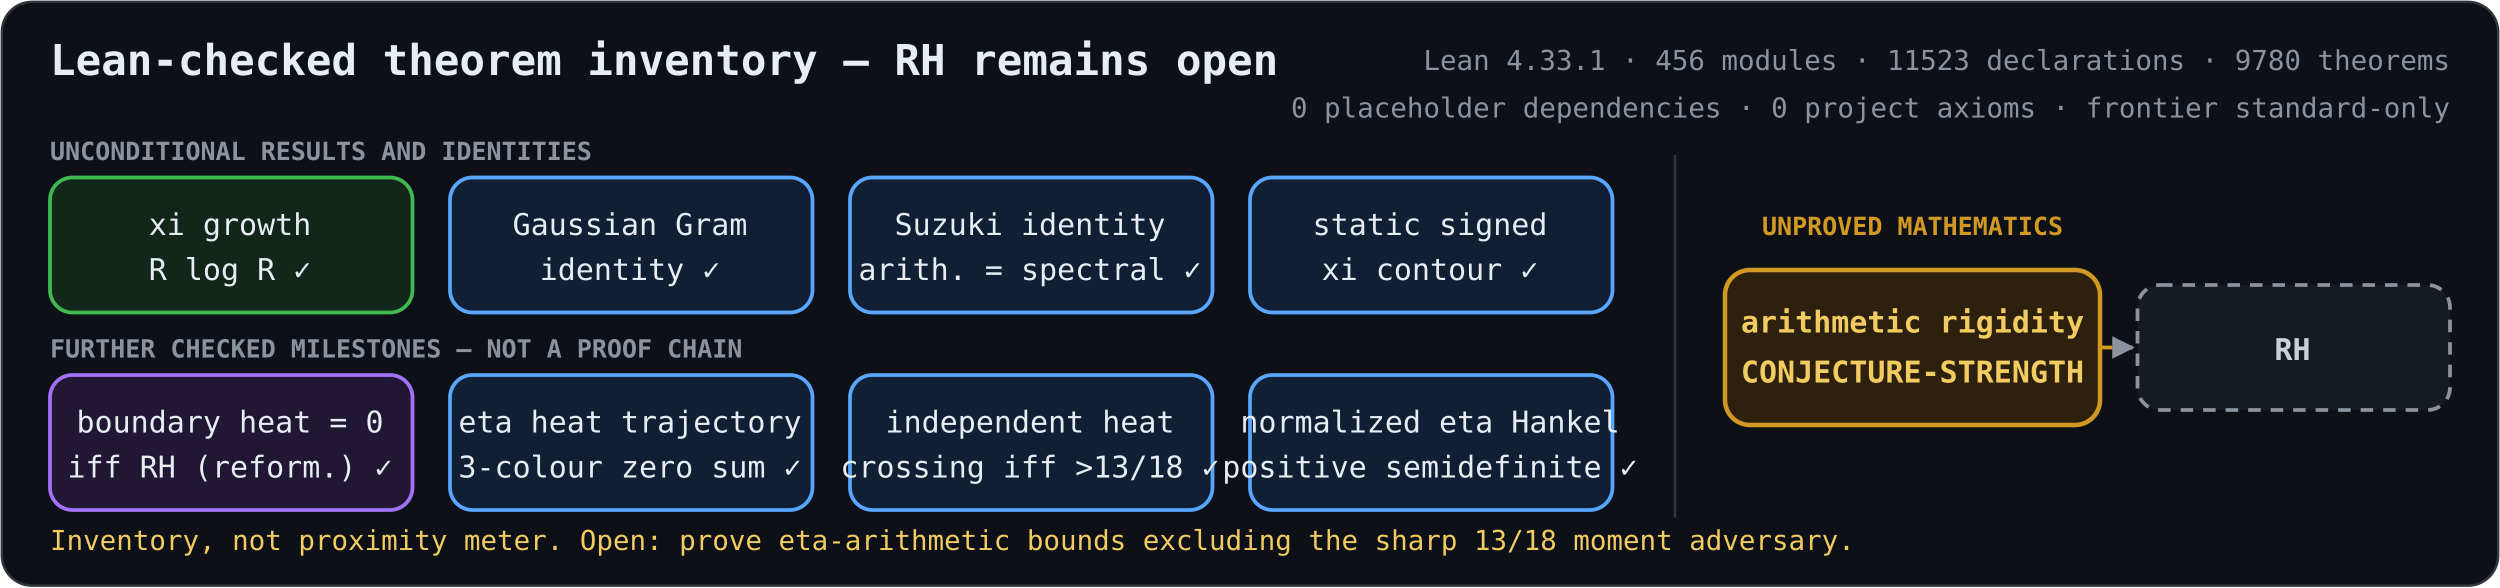
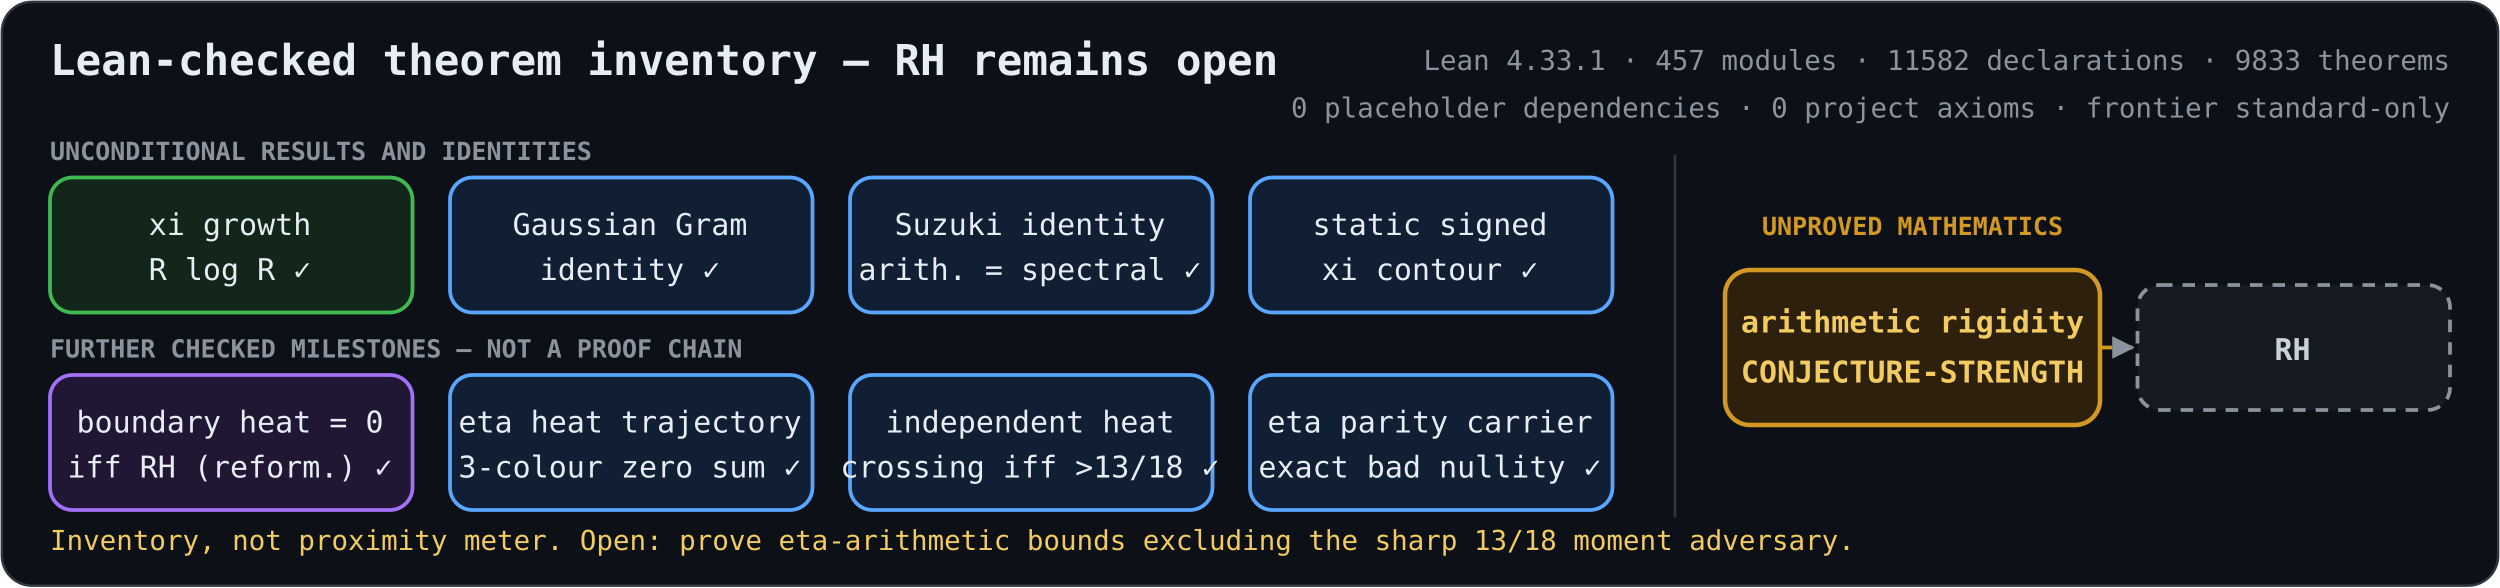
<svg xmlns="http://www.w3.org/2000/svg" role="img" aria-labelledby="title description" viewBox="0 0 1000 235">
  <defs>
    <marker id="arrow" viewBox="0 0 10 10" refX="9" refY="5" markerWidth="6" markerHeight="6" orient="auto-start-reverse">
      <path d="M 0 0 L 10 5 L 0 10 z" fill="#8b949e" />
    </marker>
    <style>
      .bg { fill: #0d1117; stroke: #30363d; }
      text { fill: #e6edf3; font-family: ui-monospace, SFMono-Regular, Menlo, Consolas, monospace; font-size: 12px; text-anchor: middle; }
      .heading { font-size: 17px; font-weight: 700; text-anchor: start; }
      .metrics { fill: #8b949e; font-size: 11px; text-anchor: end; }
      .proved rect { fill: #12261a; stroke: #3fb950; stroke-width: 1.5; }
      .proved.equivalence rect { fill: #211735; stroke: #a371f7; }
      .proved.bridge rect { fill: #111f35; stroke: #58a6ff; }
      .proved.reduction rect { fill: #102a2c; stroke: #39c5cf; }
      .open rect { fill: #2d210d; stroke: #d29922; stroke-width: 1.8; }
      .goal rect { fill: #161b22; stroke: #8b949e; stroke-width: 1.5; stroke-dasharray: 5 4; }
      .open text { fill: #f2cc60; font-weight: 700; }
      .goal text { fill: #c9d1d9; font-weight: 700; }
      .open-edge { fill: none; stroke: #d29922; stroke-width: 1.5; stroke-dasharray: 5 4; marker-end: url(#arrow); }
      .section { fill: #8b949e; font-size: 10px; font-weight: 700; text-anchor: start; }
      .gap-label { fill: #d29922; font-size: 10px; font-weight: 700; }
      .frontier { fill: #f2cc60; font-size: 11px; text-anchor: start; }
    </style>
  </defs>
  <rect class="bg" x="0.75" y="0.75" width="998.5" height="233.5" rx="12" />
  <text class="heading" x="20" y="30">Lean-checked theorem inventory — RH remains open</text>
-   <text class="metrics" x="980" y="28">Lean 4.33.1 · 456 modules · 11523 declarations · 9780 theorems</text>
+   <text class="metrics" x="980" y="28">Lean 4.33.1 · 457 modules · 11582 declarations · 9833 theorems</text>
  <text class="metrics" x="980" y="47">0 placeholder dependencies · 0 project axioms · frontier standard-only</text>
  <text class="section" x="20" y="64">UNCONDITIONAL RESULTS AND IDENTITIES</text>
  <text class="section" x="20" y="143">FURTHER CHECKED MILESTONES — NOT A PROOF CHAIN</text>
  <line x1="670" y1="62" x2="670" y2="207" stroke="#30363d" />
  <text class="gap-label" x="765" y="94">UNPROVED MATHEMATICS</text>
  <path class="open-edge" d="M840 139 H853" />
  <g class="proved unconditional">
    <rect x="20" y="71" width="145" height="54" rx="9" />
    <text x="92" y="94">xi growth</text>
    <text x="92" y="112">R log R  ✓</text>
  </g>
  <g class="proved bridge">
    <rect x="180" y="71" width="145" height="54" rx="9" />
    <text x="252" y="94">Gaussian Gram</text>
    <text x="252" y="112">identity  ✓</text>
  </g>
  <g class="proved bridge">
    <rect x="340" y="71" width="145" height="54" rx="9" />
    <text x="412" y="94">Suzuki identity</text>
    <text x="412" y="112">arith. = spectral  ✓</text>
  </g>
  <g class="proved bridge">
    <rect x="500" y="71" width="145" height="54" rx="9" />
    <text x="572" y="94">static signed</text>
    <text x="572" y="112">xi contour  ✓</text>
  </g>
  <g class="proved equivalence">
    <rect x="20" y="150" width="145" height="54" rx="9" />
    <text x="92" y="173">boundary heat = 0</text>
    <text x="92" y="191">iff RH (reform.)  ✓</text>
  </g>
  <g class="proved bridge">
    <rect x="180" y="150" width="145" height="54" rx="9" />
    <text x="252" y="173">eta heat trajectory</text>
    <text x="252" y="191">3-colour zero sum  ✓</text>
  </g>
  <g class="proved bridge">
    <rect x="340" y="150" width="145" height="54" rx="9" />
    <text x="412" y="173">independent heat</text>
    <text x="412" y="191">crossing iff &gt;13/18  ✓</text>
  </g>
  <g class="proved bridge">
    <rect x="500" y="150" width="145" height="54" rx="9" />
-     <text x="572" y="173">normalized eta Hankel</text>
-     <text x="572" y="191">positive semidefinite  ✓</text>
+     <text x="572" y="173">eta parity carrier</text>
+     <text x="572" y="191">exact bad nullity  ✓</text>
  </g>
  <g class="open">
    <rect x="690" y="108" width="150" height="62" rx="10" />
    <text x="765" y="133">arithmetic rigidity</text>
    <text x="765" y="153">CONJECTURE-STRENGTH</text>
  </g>
  <g class="goal">
    <rect x="855" y="114" width="125" height="50" rx="9" />
    <text x="917" y="144">RH</text>
  </g>
  <text class="frontier" x="20" y="220">Inventory, not proximity meter. Open: prove eta-arithmetic bounds excluding the sharp 13/18 moment adversary.</text>
</svg>
